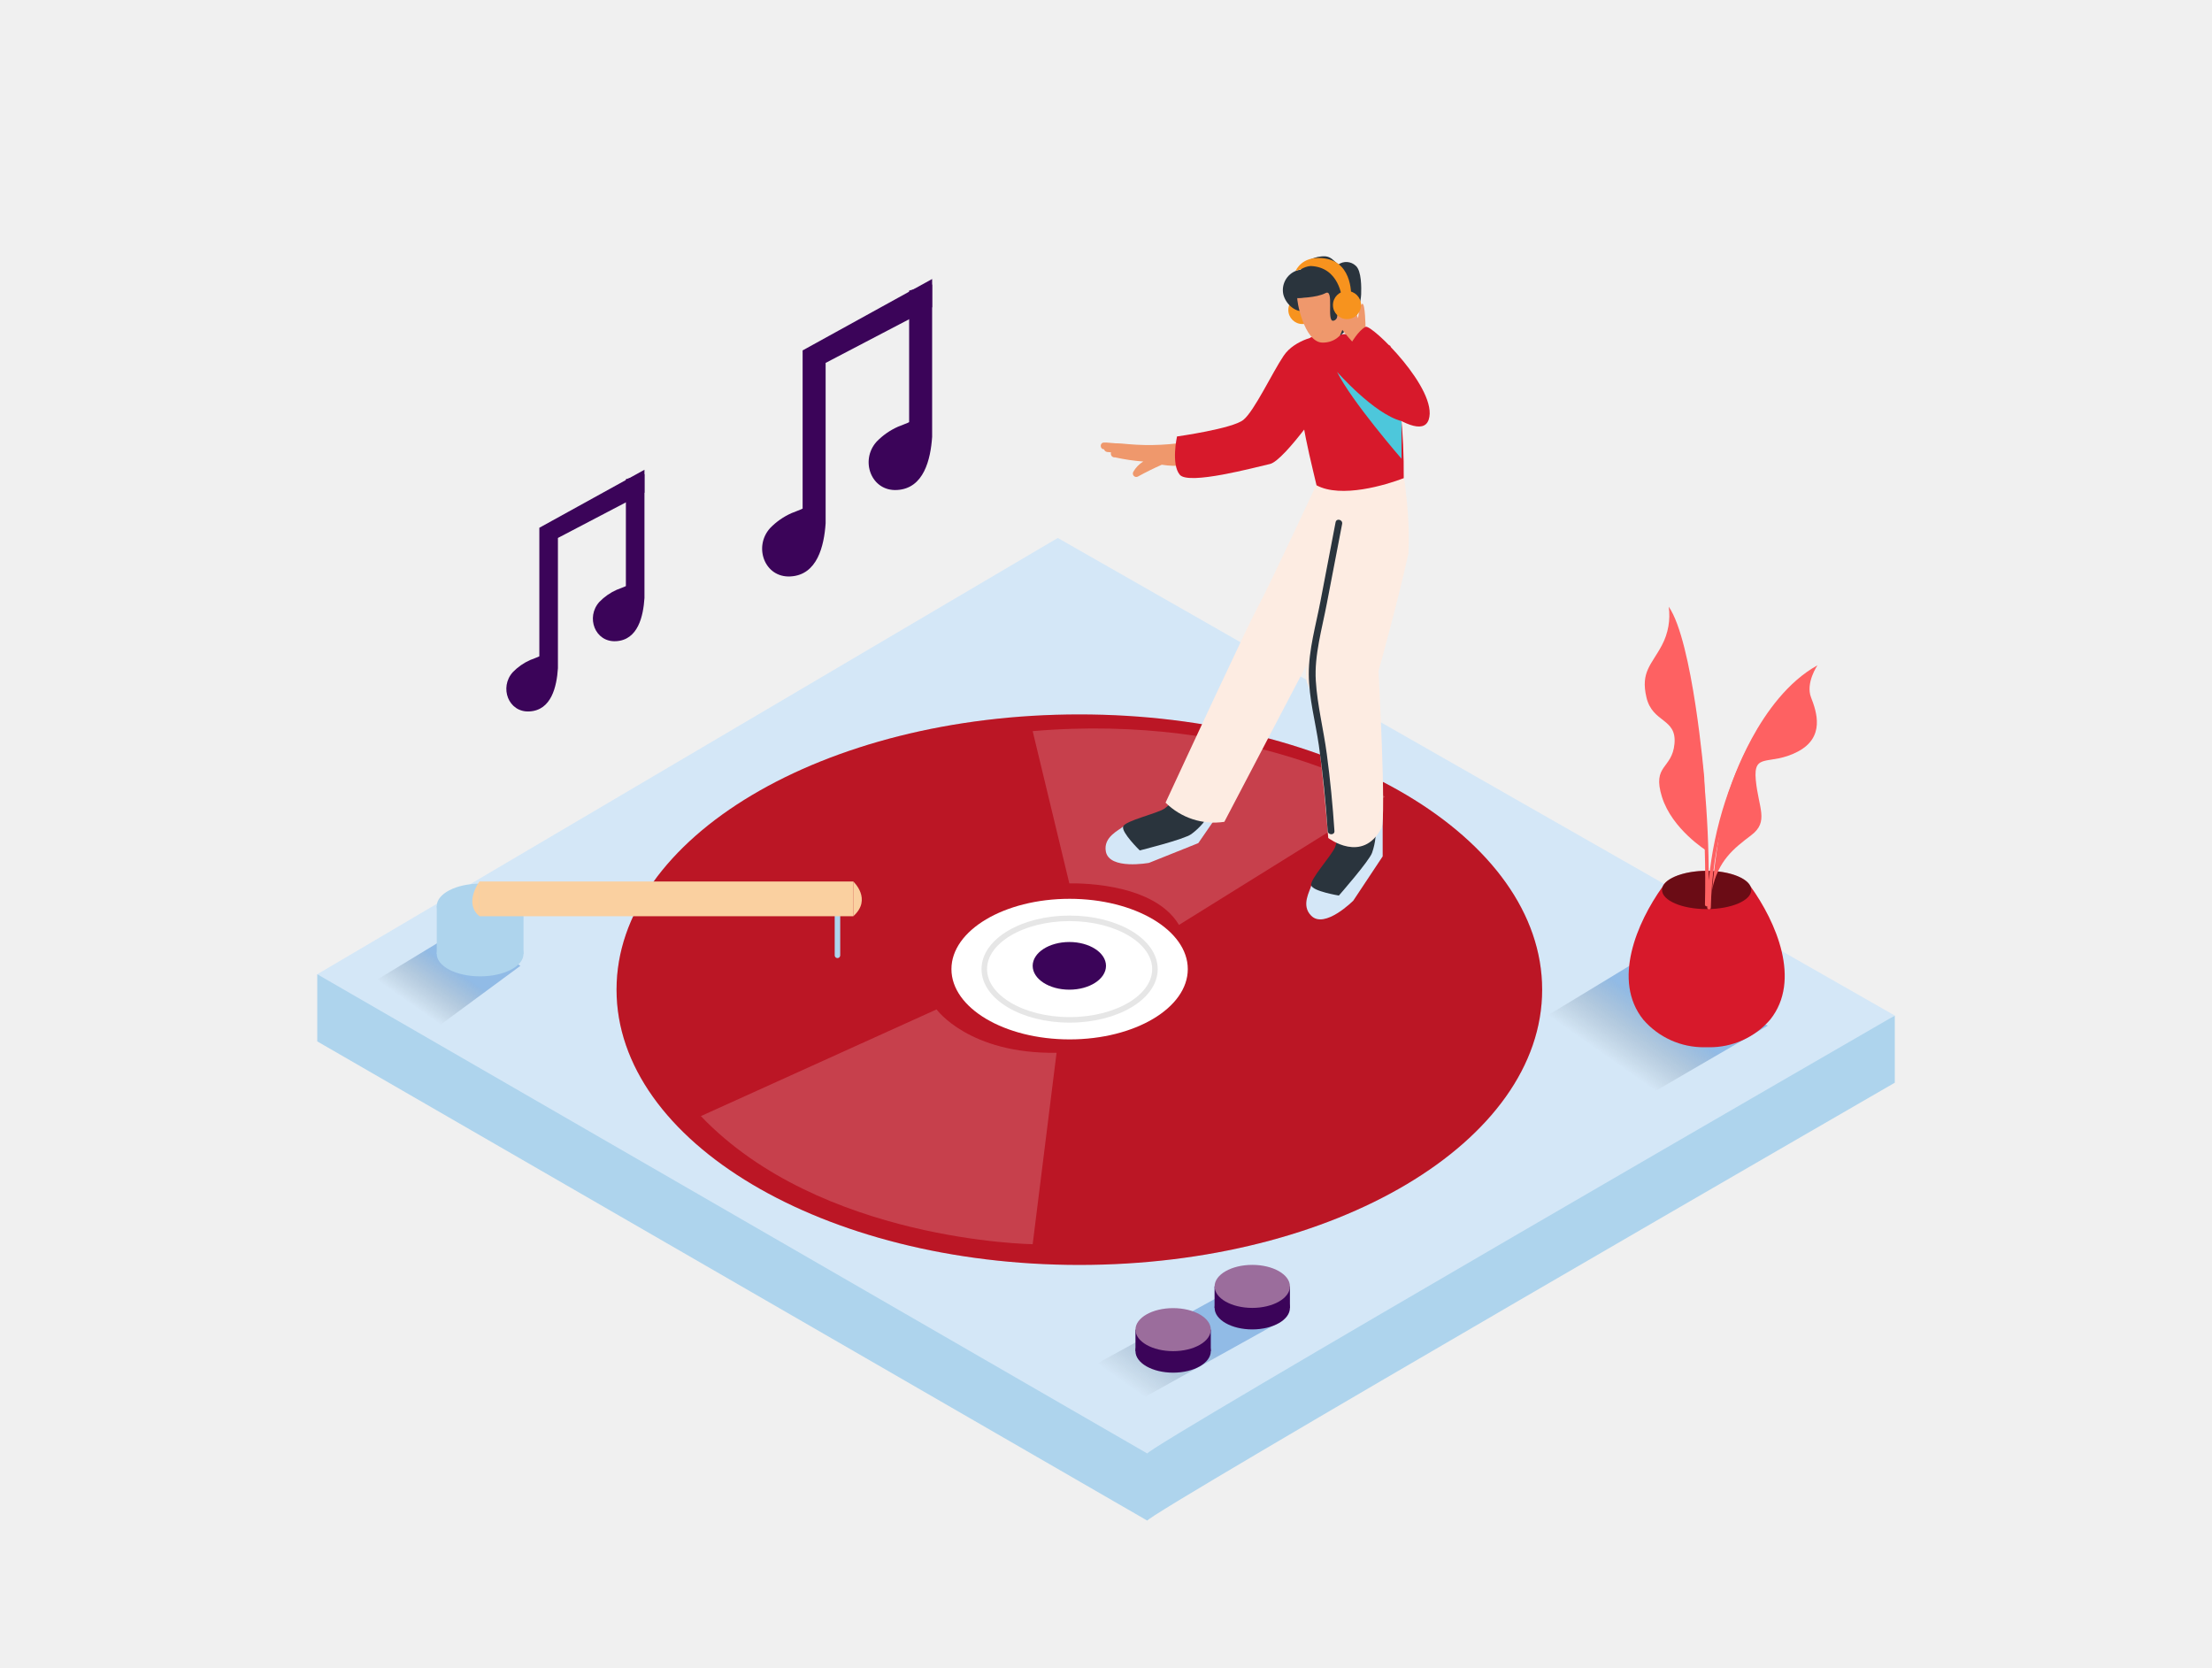
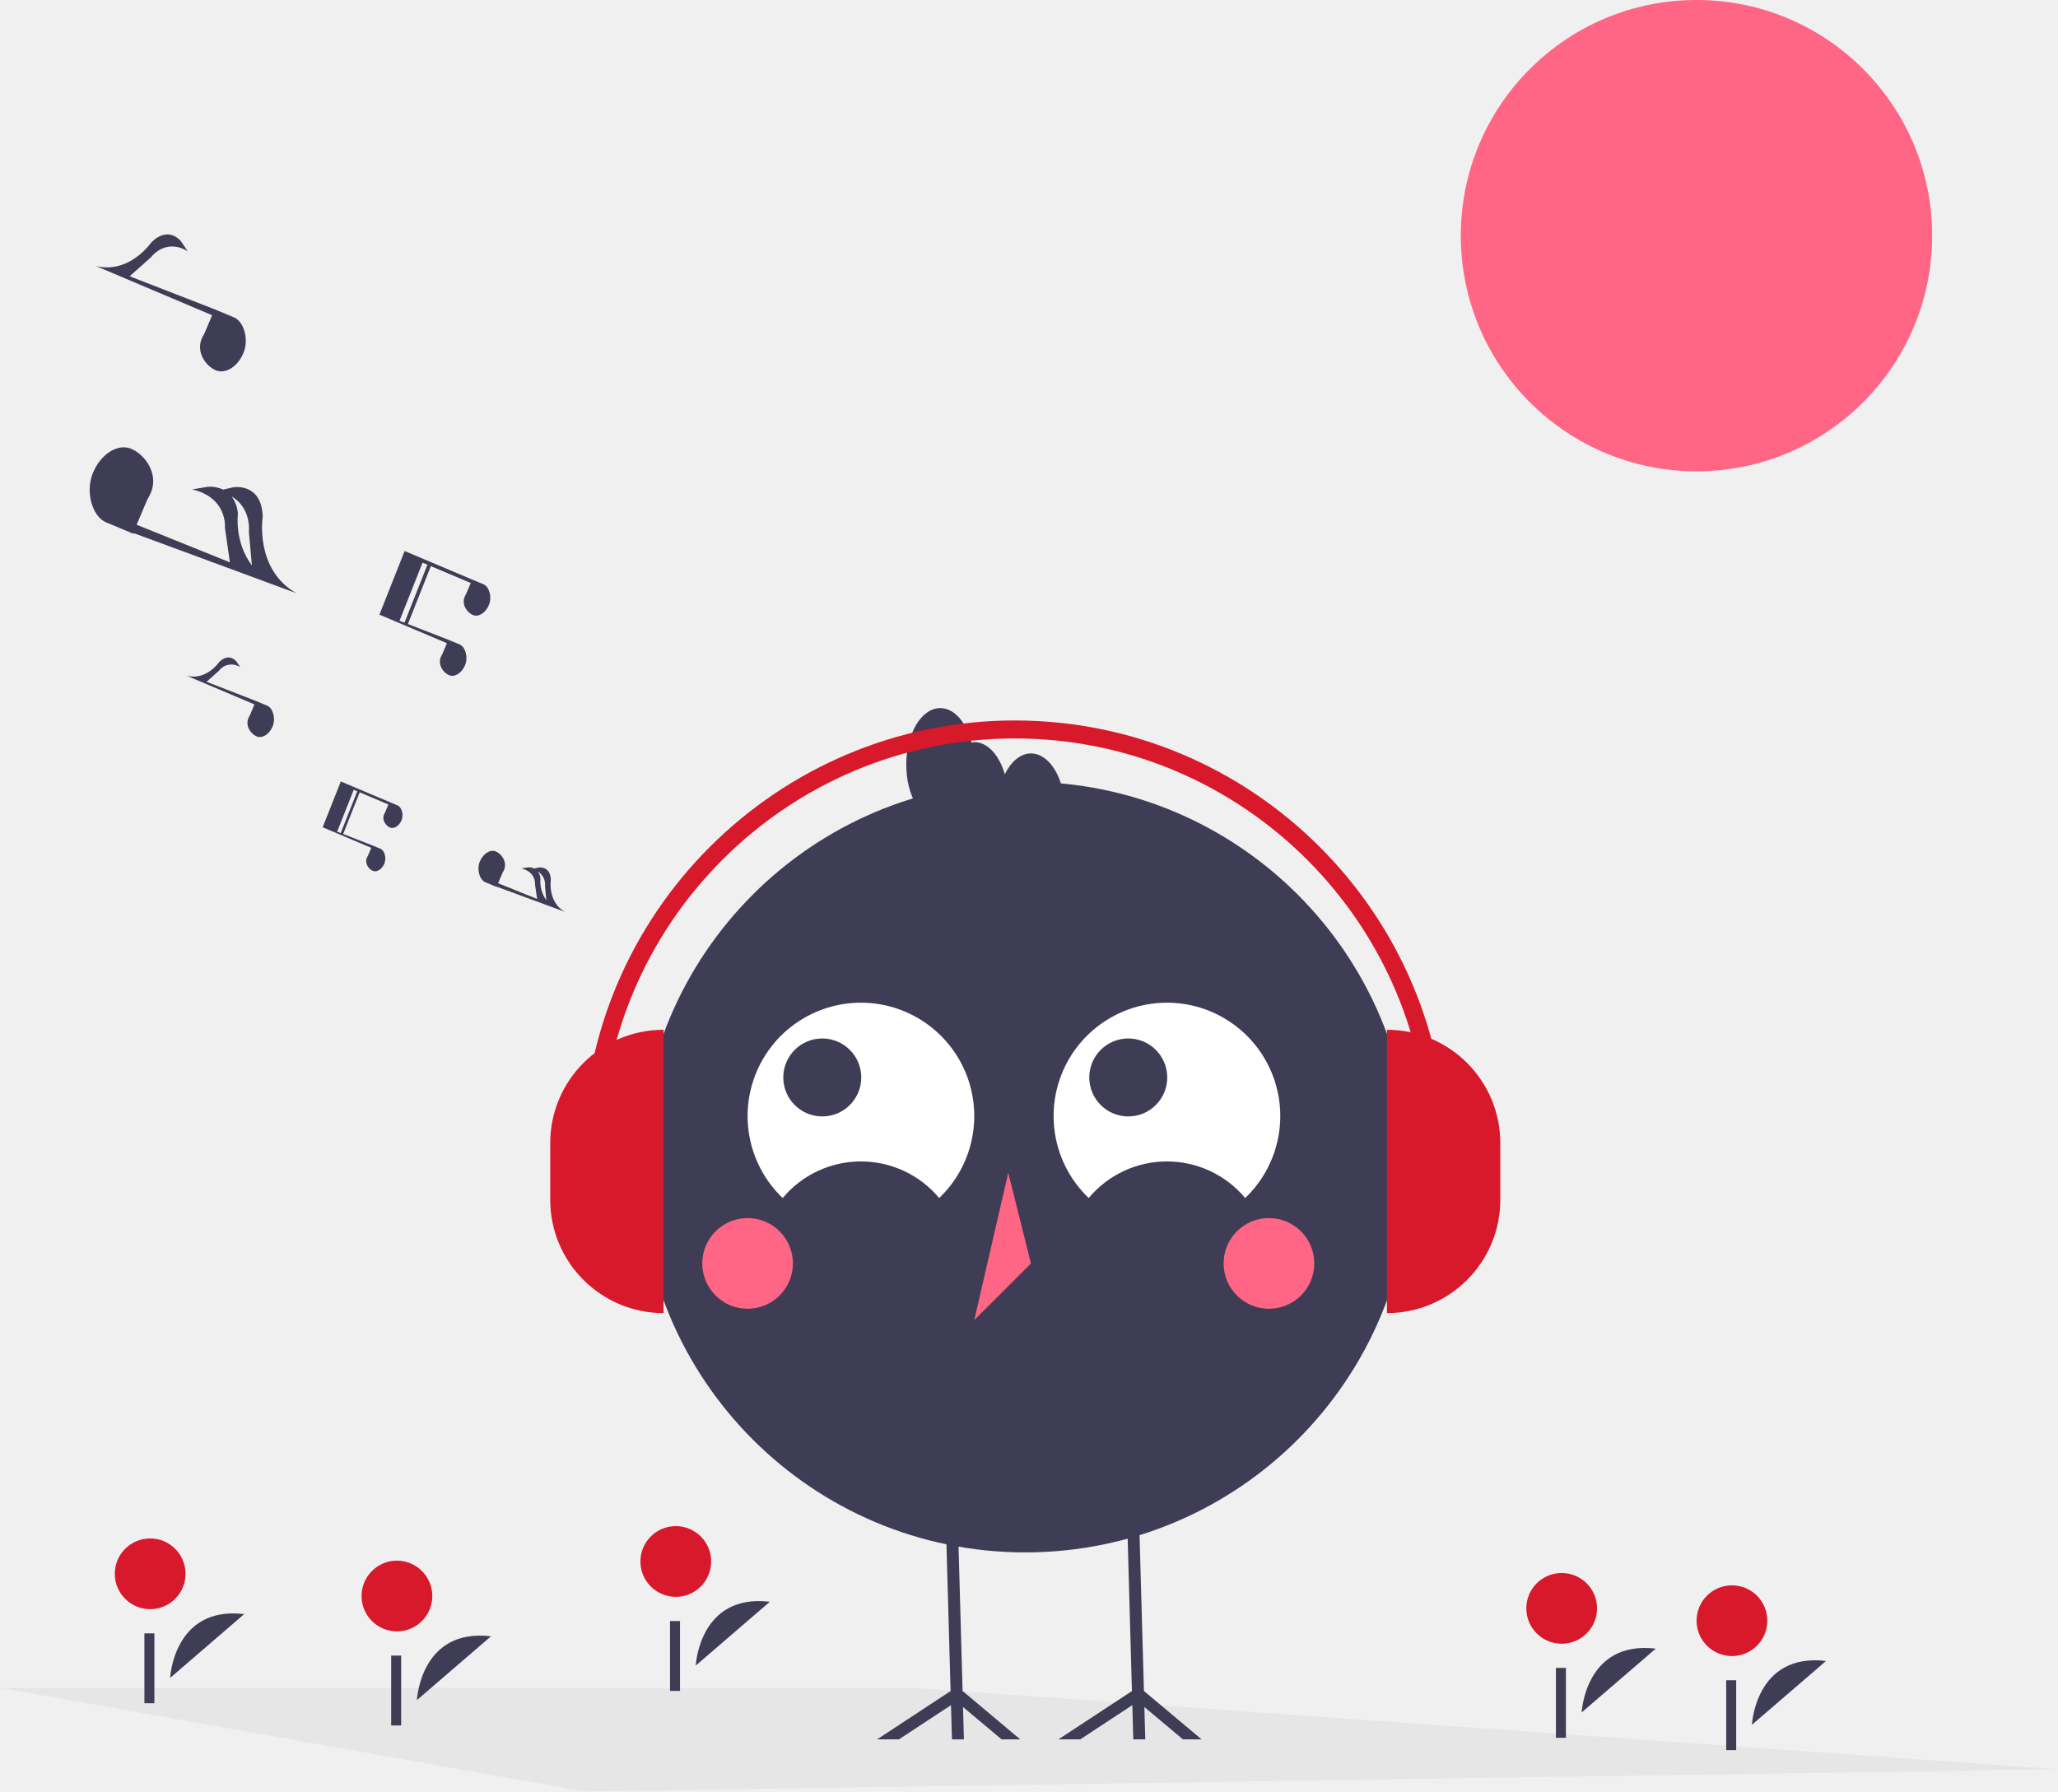
- <svg xmlns="http://www.w3.org/2000/svg" xmlns:xlink="http://www.w3.org/1999/xlink" id="Layer_1" data-name="Layer 1" viewBox="0 0 400 300" width="406" height="306" class="illustration">
-   <defs>
-     <linearGradient id="linear-gradient" x1="292.87" y1="191.99" x2="299.95" y2="181.93" gradientUnits="userSpaceOnUse">
-       <stop offset="0" stop-opacity="0" />
-       <stop offset="0.99" stop-color="#005abf" />
-     </linearGradient>
-     <linearGradient id="linear-gradient-2" x1="206.65" y1="251.69" x2="215.06" y2="239.74" xlink:href="#linear-gradient" />
-     <linearGradient id="linear-gradient-3" x1="75.59" y1="181.72" x2="81.23" y2="173.7" xlink:href="#linear-gradient" />
-   </defs>
-   <path d="M330.74,188.25,191.28,108.66,71.57,179.19l-.3-2.64-13.9-1.13v12.14l150.11,86.66c-1-.58,135.16-79.19,135.16-79.19V182.89Z" fill="#aed4ed" />
-   <path d="M57.37,175.42l150.11,86.66c-1-.58,135.16-79.19,135.16-79.19L191.28,96.53Z" fill="#d4e7f7" />
-   <ellipse cx="195.18" cy="178.21" rx="83.69" ry="49.77" fill="#d7192b" />
-   <ellipse cx="195.18" cy="178.21" rx="83.69" ry="49.77" opacity="0.13" />
-   <ellipse cx="193.42" cy="174.49" rx="21.37" ry="12.71" fill="#fff" />
-   <path d="M150.94,163.84V172a.5.5,0,0,0,1,0v-8.16A.5.5,0,0,0,150.94,163.84Z" fill="#aed4ed" />
-   <ellipse cx="193.42" cy="174.49" rx="15.43" ry="9.18" fill="none" stroke="#e6e6e6" stroke-miterlimit="10" />
-   <ellipse cx="193.37" cy="173.9" rx="6.63" ry="4.31" fill="#3b0459" />
-   <path d="M169.36,181.78s5.85,8.08,21.7,7.84l-4.32,34.61s-38.34-.49-60-23.16Z" fill="#fff" opacity="0.18" />
-   <path d="M193.37,159s15-.59,19.83,7.5l37.27-23.18s-24.65-15.21-63.73-11.86Z" fill="#fff" opacity="0.18" />
-   <path d="M97.53,94.69v23.24c0,.05-1.54.62-1.65.67a10,10,0,0,0-3.15,2.2c-2.48,2.75-.8,7.3,3,7.1,4-.21,4.94-4.51,5.16-7.81V96.53l15.65-8.19V84.2Z" fill="#3b0459" />
-   <path d="M113.18,85.9v19.33c0,.05-1.54.62-1.65.67a10,10,0,0,0-3.15,2.2c-2.48,2.75-.8,7.3,3,7.1,4-.21,4.94-4.51,5.16-7.81V85C115.4,85.26,114.28,85.56,113.18,85.9Z" fill="#3b0459" />
-   <path d="M145.14,62.62V91.22c0,.07-1.9.76-2,.82a12.34,12.34,0,0,0-3.88,2.71c-3.05,3.38-1,9,3.68,8.74,4.88-.26,6.08-5.55,6.36-9.61v-29l19.26-10.07v-5.1Z" fill="#3b0459" />
-   <path d="M164.4,51.81V75.59c0,.07-1.9.76-2,.82a12.34,12.34,0,0,0-3.88,2.71c-3.05,3.38-1,9,3.68,8.74,4.88-.26,6.08-5.55,6.36-9.61V50.71C167.14,51,165.76,51.39,164.4,51.81Z" fill="#3b0459" />
-   <path d="M217.85,81.24a.63.63,0,0,0-.72-.82l-.8.13s0,0,0-.06a.69.69,0,0,0,.11-.52.63.63,0,0,0-.6-1,42.73,42.73,0,0,1-11.79.6c-.75-.06-1.53-.16-2.29-.15l-1.69-.14h0l-.43,0c-.79,0-.79,1.2,0,1.22h0a.72.72,0,0,0,.58.49l.69.06a.72.72,0,0,0,.06.58.5.5,0,0,0,.16.19.63.63,0,0,0,.32.14l.19,0a36,36,0,0,0,5.1.75,5.12,5.12,0,0,0-1.81,1.88.62.62,0,0,0,.84.84c1.41-.78,2.85-1.49,4.32-2.14a15.4,15.4,0,0,0,8-.81C218.8,82.17,218.53,81.07,217.85,81.24Z" fill="#ef986c" />
-   <circle cx="235.51" cy="55.31" r="2.54" fill="#f7931e" />
-   <path d="M203.1,148.71c-.72.67-3.62,1.86-3.13,4.51.63,3.39,7.81,2.06,7.81,2.06l8.91-3.57,8.37-12.14-7-2.39-6.36,9.23" fill="#d4e7f7" />
-   <path d="M218.08,137.18c-.27.57-6.07,7.33-7.48,8.27s-7.15,2.21-7.5,3.26,3,4.32,3,4.32,8.06-2,9.33-2.95a12.29,12.29,0,0,0,2.13-2l6.4-9.28" fill="#2a343d" />
-   <path d="M237.12,159.36c-.21,1-1.93,3.59,0,5.49,2.44,2.43,7.6-2.74,7.6-2.74l5.31-8V139.36l-7.11,2v11.21" fill="#d4e7f7" />
-   <path d="M242.9,141.36c.11.62-.83,9.48-1.47,11.06s-4.63,5.88-4.32,6.94,5,1.83,5,1.83,5.48-6.25,6-7.72a12.29,12.29,0,0,0,.63-2.84V139.36" fill="#2a343d" />
-   <path d="M239.08,84.67S229.5,105.32,227.46,109c-1.71,3.1-13.06,27.55-16.69,35.39a12.43,12.43,0,0,0,10.63,3.47l26-49.62,4.83-14Z" fill="#fdece2" />
-   <path d="M254.68,99.4c.35-6.23-.55-12.48-1.47-18.66-.58-1.92-1-3.37-1-3.37L243,90.4s-8.46,28.47-6.56,32.5,3.75,27.88,3.75,27.88,6.2,4.74,9.63-1.8c.9-1.72-.54-28.37-.54-28.37S252.65,108.54,254.68,99.4Z" fill="#fdece2" />
-   <path d="M239.13,59.8c-.54.13-4.95.75-7,3.78s-5.31,10-7.29,11.6-12,3-12,3-1.1,5,.5,6.92,13.59-1.33,16.3-1.94S240.4,70.66,240.4,70.66" fill="#d7192b" />
-   <path d="M244.27,78.87q.92-.06,1.83-.16c-1.87-8-7.51-25.55-8.64-.25A23.28,23.28,0,0,0,244.27,78.87Z" fill="#35406e" />
-   <path d="M251.41,61.8c-1.38-.57-4.39-2.2-6.14-2.17a55,55,0,0,0-8.28.66c-3.42,3.53-2,11.34-1.35,15.44.6,3.81,1.55,7.54,2.43,11.28,4.45,2.4,12.58-.06,15.77-1.29A108.93,108.93,0,0,0,251.41,61.8Z" fill="#d7192b" />
-   <path d="M245.17,47.32a2.5,2.5,0,0,0-3.16-.23.48.48,0,0,0-.1-.11c-.76-.58-1.18-1.26-2.21-1.37a5.31,5.31,0,0,0-2.73.58,3.4,3.4,0,0,0-1.79,1.87.42.42,0,0,0-.26,0,3.74,3.74,0,0,0-2.87,4.37c.37,1.65,2,3.28,3.75,3.1a6.24,6.24,0,0,0,2.63-.11,1.06,1.06,0,0,0,.44-1.8l.11-.1.1,0a.86.86,0,0,0,1.17-.06l.13-.11A3,3,0,0,0,241,53l.25,0,0,.26a1,1,0,0,0,.64,1,1.56,1.56,0,0,0,.61,0,5.39,5.39,0,0,1-1.47,1.9c-.86.64-.1,1.8.76,1.72-.36.38.13,2.26.57,1.9a10.12,10.12,0,0,0,3.78-7.27C246.18,51.31,246.23,48.26,245.17,47.32Z" fill="#2a343d" />
-   <path d="M234.62,53.14c-.25,0,1.15,8.11,4.57,8.07,4.3,0,5-5.3,5-5.3s0-3.79-2.85-4.57S237.71,53.16,234.62,53.14Z" fill="#ef986c" />
-   <path d="M234.62,53.14s3.41,0,5.07-.88.11,5.2,1.42,5,.69-3.29,1.89-2.31-.69,5-.69,5,3.25-2.41,3.53-5.62-4.14-5.45-7.85-4.49S234.62,53.14,234.62,53.14Z" fill="#2a343d" />
-   <path d="M237.94,122.35c-.29-4.64,1.14-9.44,2-14L242.7,94c.15-.77-1-1.1-1.18-.33l-2.75,14.36c-.82,4.28-2.12,8.74-2.1,13.13s1.21,8.63,1.82,12.88c.74,5.14,1.25,10.3,1.6,15.48.05.78,1.28.79,1.22,0-.31-4.65-.76-9.29-1.38-13.91C239.35,131.22,238.21,126.78,237.94,122.35Z" fill="#2a343d" />
-   <path d="M246.93,58.36s-.06-4.25-.57-4.17-.65,1.68-.78,2.61l-.69-1.7s-1.25-2.22-2.16-2-.9,3.57-.94,4.24,2.9,3.88,2.9,3.88l1.08-1.6.09.72Z" fill="#ef986c" />
-   <path d="M246.93,58.36c1.06-.57,13.24,11.4,11.42,16.79s-16.57-8.66-16.57-8.66S244.44,59.68,246.93,58.36Z" fill="#d7192b" />
-   <circle cx="243.58" cy="54.42" r="2.54" fill="#f7931e" />
-   <path d="M239.61,46c-3.23-.49-4.68,1-5.33,2.23h.07A5.73,5.73,0,0,1,235,48a.78.78,0,0,1,.18,0,3.9,3.9,0,0,1,1.8-.64c5.25.17,5.69,5.87,5.69,5.87l1.65-.06S244.82,46.8,239.61,46Z" fill="#f7931e" />
-   <path d="M241.78,66.49s6.67,7.62,11.66,8.91v6.81S244.37,71.77,241.78,66.49Z" fill="#4dc7db" />
-   <polyline points="319.68 184.71 295.97 198.5 275.92 185.26 294.65 173.9" opacity="0.32" fill="url(#linear-gradient)" />
-   <path d="M316.53,159.5c-.74-1.58-4-2.78-7.91-2.78s-7.34,1.26-8,2.9c-4.6,6.44-9.13,16.93-3.47,24a14.42,14.42,0,0,0,11.11,5H309a14.42,14.42,0,0,0,11.11-5C325.79,176.51,321.16,165.93,316.53,159.5Z" fill="#d7192b" />
-   <ellipse cx="308.62" cy="160.18" rx="8.07" ry="3.46" opacity="0.5" />
-   <path d="M318,130.82a66.77,66.77,0,0,0-9,27.66,193.12,193.12,0,0,0-3.24-35.21c-.08-.41-.71-.24-.63.17a192.2,192.2,0,0,1,3.18,39.39.31.31,0,0,0,.41.3c0,.1,0,.19,0,.29a.33.33,0,0,0,.65,0,66.08,66.08,0,0,1,9.16-32.27A.33.33,0,0,0,318,130.82Z" fill="#fe6162" />
-   <path d="M312.94,141.56s5-16.06,15.71-22c0,0-2.17,3.19-1.16,5.79s2.61,7.24-2.46,9.85-8,0-7.53,5.07,2.44,7.53-.81,10-6,4.61-7.1,9.91C309.59,160.18,310.82,146.9,312.94,141.56Z" fill="#fe6162" />
-   <path d="M308.18,139.87s-2.08-24.67-6.42-30.91a11.47,11.47,0,0,1-1.22,6.94c-1.88,3.57-3.9,4.81-2.81,9.46s5.49,3.72,5.07,8.37-4.1,3.77-2.26,9.64,8.09,9.73,8.09,9.73" fill="#fe6162" />
-   <polyline points="231.6 238.19 202.81 254.2 193.41 248.54 220.83 233.5" opacity="0.32" fill="url(#linear-gradient-2)" />
-   <polyline points="219.63 231.86 219.63 235.75 233.26 235.75 233.26 231.86" fill="#3b0459" />
-   <ellipse cx="226.45" cy="235.75" rx="6.81" ry="3.89" fill="#3b0459" />
-   <ellipse cx="226.45" cy="231.86" rx="6.81" ry="3.89" fill="#9b6d9c" />
-   <polyline points="205.33 239.68 205.33 243.57 218.95 243.57 218.95 239.68" fill="#3b0459" />
-   <ellipse cx="212.14" cy="243.57" rx="6.81" ry="3.89" fill="#3b0459" />
-   <ellipse cx="212.14" cy="239.68" rx="6.81" ry="3.89" fill="#9b6d9c" />
-   <polyline points="94.1 173.9 78.23 185.6 64.94 178.37 83.67 167.01" opacity="0.32" fill="url(#linear-gradient-3)" />
-   <ellipse cx="86.82" cy="171.75" rx="7.84" ry="4.05" fill="#aed4ed" />
-   <ellipse cx="86.82" cy="163.09" rx="7.84" ry="4.05" fill="#aed4ed" />
-   <polyline points="78.98 163.09 78.98 171.75 94.67 171.75 94.67 163.09" fill="#aed4ed" />
-   <rect x="86.7" y="158.65" width="67.61" height="6.28" fill="#fad0a0" />
-   <path d="M154.3,158.65s3.47,3.18,0,6.28" fill="#fad0a0" />
-   <path d="M86.7,158.65s-2.91,3.91,0,6.28" fill="#fad0a0" />
+ <svg xmlns="http://www.w3.org/2000/svg" id="a780dc9c-2107-4fd6-8fec-765248a5097a" data-name="Layer 1" width="887.772" height="772.831" viewBox="0 0 887.772 772.831">
+   <polygon points="887.772 763.25 252.263 772.831 0 728.121 393.817 728.121 887.772 763.25" fill="#e6e6e6" />
+   <circle cx="731.822" cy="101.66" r="101.66" fill="#ff6584" />
+   <path d="M335.954,797.02s1.487-31.159,31.971-27.537" transform="translate(-156.1139 -63.58465)" fill="#3f3d56" />
+   <circle cx="171.227" cy="688.526" r="15.257" fill="#d7192b" />
+   <rect x="168.744" y="714.218" width="4.307" height="30.147" fill="#3f3d56" />
+   <path d="M838.401,802.342s1.487-31.159,31.971-27.537" transform="translate(-156.1139 -63.58465)" fill="#3f3d56" />
+   <circle cx="673.673" cy="693.849" r="15.257" fill="#d7192b" />
+   <rect x="671.191" y="719.541" width="4.307" height="30.147" fill="#3f3d56" />
+   <path d="M911.851,807.665s1.487-31.159,31.971-27.537" transform="translate(-156.1139 -63.58465)" fill="#3f3d56" />
+   <circle cx="747.124" cy="699.171" r="15.257" fill="#d7192b" />
+   <rect x="744.642" y="724.863" width="4.307" height="30.147" fill="#3f3d56" />
+   <path d="M456.243,782.116s1.487-31.159,31.971-27.537" transform="translate(-156.1139 -63.58465)" fill="#3f3d56" />
+   <circle cx="291.516" cy="673.623" r="15.257" fill="#d7192b" />
+   <rect x="289.033" y="699.315" width="4.307" height="30.147" fill="#3f3d56" />
+   <path d="M229.504,787.439s1.487-31.159,31.971-27.537" transform="translate(-156.1139 -63.58465)" fill="#3f3d56" />
+   <circle cx="64.776" cy="678.946" r="15.257" fill="#d7192b" />
+   <rect x="62.294" y="704.638" width="4.307" height="30.147" fill="#3f3d56" />
+   <circle cx="442.277" cy="503.482" r="166.228" fill="#3f3d56" />
+   <path d="M493.74,580.41a43.988,43.988,0,0,1,67.519,0,48.891,48.891,0,1,0-67.519,0Z" transform="translate(-156.1139 -63.58465)" fill="#fff" />
+   <path d="M625.745,580.41a43.988,43.988,0,0,1,67.519,0,48.891,48.891,0,1,0-67.519,0Z" transform="translate(-156.1139 -63.58465)" fill="#fff" />
+   <circle cx="354.707" cy="464.814" r="16.818" fill="#3f3d56" />
+   <circle cx="486.707" cy="464.814" r="16.818" fill="#3f3d56" />
+   <circle cx="322.495" cy="545.039" r="19.556" fill="#ff6584" />
+   <circle cx="547.392" cy="545.039" r="19.556" fill="#ff6584" />
+   <polygon points="434.943 505.926 420.276 569.484 444.721 545.039 434.943 505.926" fill="#ff6584" />
+   <polygon points="510.307 750.38 493.655 736.404 494.043 750.38 488.871 750.38 488.458 735.602 465.975 750.38 456.563 750.38 488.29 729.526 487.061 685.737 486.143 652.666 491.302 652.524 492.233 685.737 493.461 729.487 518.348 750.38 510.307 750.38" fill="#3f3d56" />
+   <polygon points="432.076 750.38 415.424 736.404 415.812 750.38 410.654 750.38 410.24 735.602 387.757 750.38 378.345 750.38 410.059 729.526 408.831 685.737 407.913 652.666 413.084 652.524 414.015 685.737 415.23 729.487 440.118 750.38 432.076 750.38" fill="#3f3d56" />
+   <path d="M600.835,388.616c-4.561,0-8.585,3.543-11.275,8.985-2.371-8.183-7.353-13.874-13.17-13.874a8.847,8.847,0,0,0-1.174.197c-2.236-8.737-7.434-14.864-13.493-14.864-8.101,0-14.667,10.945-14.667,24.445s6.567,24.445,14.667,24.445a8.847,8.847,0,0,0,1.174-.197c2.236,8.737,7.434,14.864,13.493,14.864,4.561,0,8.585-3.543,11.275-8.985,2.371,8.183,7.353,13.874,13.17,13.874,8.101,0,14.667-10.945,14.667-24.445S608.936,388.616,600.835,388.616Z" transform="translate(-156.1139 -63.58465)" fill="#3f3d56" />
+   <path d="M393.474,507.833h0a48.891,48.891,0,0,1,48.891,48.891v24.445a48.891,48.891,0,0,1-48.891,48.891h0a0,0,0,0,1,0,0V507.833A0,0,0,0,1,393.474,507.833Z" transform="translate(679.7238 1074.308) rotate(180)" fill="#d7192b" />
+   <path d="M598.303,444.248h0A48.891,48.891,0,0,1,647.194,493.139v24.445a48.891,48.891,0,0,1-48.891,48.891h0a0,0,0,0,1,0,0V444.248A0,0,0,0,1,598.303,444.248Z" fill="#d7192b" />
+   <path d="M780.037,560.565H772.279c0-98.377-80.036-178.414-178.414-178.414-98.377,0-178.414,80.036-178.414,178.414H407.695c0-102.655,83.516-186.171,186.171-186.171C696.521,374.394,780.037,457.91,780.037,560.565Z" transform="translate(-156.1139 -63.58465)" fill="#d7192b" />
+   <polygon points="131.69 367.997 131.69 367.997 131.69 367.997 131.69 367.997" fill="#3f3d56" />
+   <path d="M327.661,411.058l.001-.003-3.644-1.518-15.377-6.5-5.512-2.33-.423,1.068h0l-7.404,18.694L316.14,429.288l.109.099-1.404,3.311a5.862,5.862,0,0,0-.49.955c-.984,2.484.874,4.954,2.63,5.649s3.977-.754,4.961-3.237c.97-2.45.022-5.562-1.689-6.314l.002-.003-3.644-1.518-12.467-4.846,7.123-17.985-1.056-.418-7.126,17.992-1.542-.599,7.154-18.062.188.08,14.654,6.202.109.099-1.404,3.311a5.851,5.851,0,0,0-.49.955c-.984,2.484.874,4.954,2.63,5.649s3.977-.754,4.961-3.237C330.321,414.922,329.372,411.81,327.661,411.058Z" transform="translate(-156.1139 -63.58465)" fill="#3f3d56" />
+   <path d="M399.781,456.952c-7.564-4.325-6.05-13.815-6.05-13.815-.19-6.165-5.284-5.293-5.284-5.293l-1.854.423a5.629,5.629,0,0,0-2.757-.51l-2.82.475c6.421,1.509,5.894,6.881,5.894,6.881l.9,6.281-16.826-6.788,1.932-4.555a8.129,8.129,0,0,0,.68-1.327c1.366-3.449-1.214-6.881-3.653-7.846-2.439-.966-5.524,1.047-6.89,4.496-1.347,3.402-.03,7.725,2.346,8.769l-.002.004,5.062,2.108.038-.119Zm-8.544-11.036.54,6.012a13.867,13.867,0,0,1-2.526-9.207,5.823,5.823,0,0,0-1.127-3.225A6.831,6.831,0,0,1,391.237,445.916Z" transform="translate(-156.1139 -63.58465)" fill="#3f3d56" />
+   <path d="M271.433,368.041l.002-.004-5.062-2.108-21.154-8.223,5.339-4.75a6.744,6.744,0,0,1,9.217-1.51l-1.657-2.462s-3.115-4.124-7.475.239c0,0-5.395,7.953-13.869,5.926l28.94,12.249.152.138-1.95,4.598a8.124,8.124,0,0,0-.68,1.327c-1.366,3.449,1.214,6.88,3.653,7.846s5.524-1.047,6.89-4.496C275.127,373.407,273.81,369.085,271.433,368.041Z" transform="translate(-156.1139 -63.58465)" fill="#3f3d56" />
+   <path d="M348.88,341.126l-1.95,4.598a8.132,8.132,0,0,0-.68,1.327c-1.366,3.449,1.214,6.88,3.653,7.846s5.524-1.047,6.89-4.496c1.348-3.402.031-7.725-2.346-8.769l.002-.004-5.062-2.108-17.315-6.731,9.893-24.98-1.466-.581-9.897,24.989-2.141-.832,9.936-25.087.262.111,20.353,8.614.152.138L357.213,319.76a8.137,8.137,0,0,0-.68,1.327c-1.366,3.449,1.214,6.881,3.653,7.847s5.524-1.047,6.89-4.497c1.348-3.402.031-7.725-2.346-8.769l.002-.004-5.062-2.108L338.985,304.812h0l-.001-0-.671-.284-7.655-3.236-10.871,27.447,28.94,12.249Zm-18.809-38.351Z" transform="translate(-156.1139 -63.58465)" fill="#3f3d56" />
+   <path d="M257.167,200.556l.004-.007-8.713-3.629-36.416-14.156,9.191-8.177s6.114-8.483,15.866-2.599l-2.852-4.239s-5.362-7.099-12.868.412c0,0-9.287,13.691-23.874,10.201l49.819,21.086.262.237-3.357,7.916a14.005,14.005,0,0,0-1.171,2.285c-2.352,5.938,2.09,11.844,6.289,13.507s9.509-1.803,11.861-7.74C263.526,209.795,261.259,202.354,257.167,200.556Z" transform="translate(-156.1139 -63.58465)" fill="#3f3d56" />
+   <path d="M283.907,319.47c-18.085-10.34-14.466-33.03-14.466-33.03-.455-14.741-12.634-12.654-12.634-12.654l-4.432,1.011a13.458,13.458,0,0,0-6.591-1.219l-6.742,1.135c15.353,3.607,14.092,16.451,14.092,16.451l2.151,15.017-40.229-16.229,4.619-10.891a19.451,19.451,0,0,0,1.627-3.173c3.266-8.247-2.903-16.451-8.735-18.76s-13.207,2.504-16.474,10.751c-3.222,8.135-.073,18.469,5.61,20.966l-.005.01,12.102,5.04.09-.285Zm-20.429-26.386,1.295,14.424c-7.596-10.083-6.043-22.062-6.043-22.062a13.925,13.925,0,0,0-2.694-7.711C264.761,282.956,263.478,293.084,263.478,293.084Z" transform="translate(-156.1139 -63.58465)" fill="#3f3d56" />
</svg>
